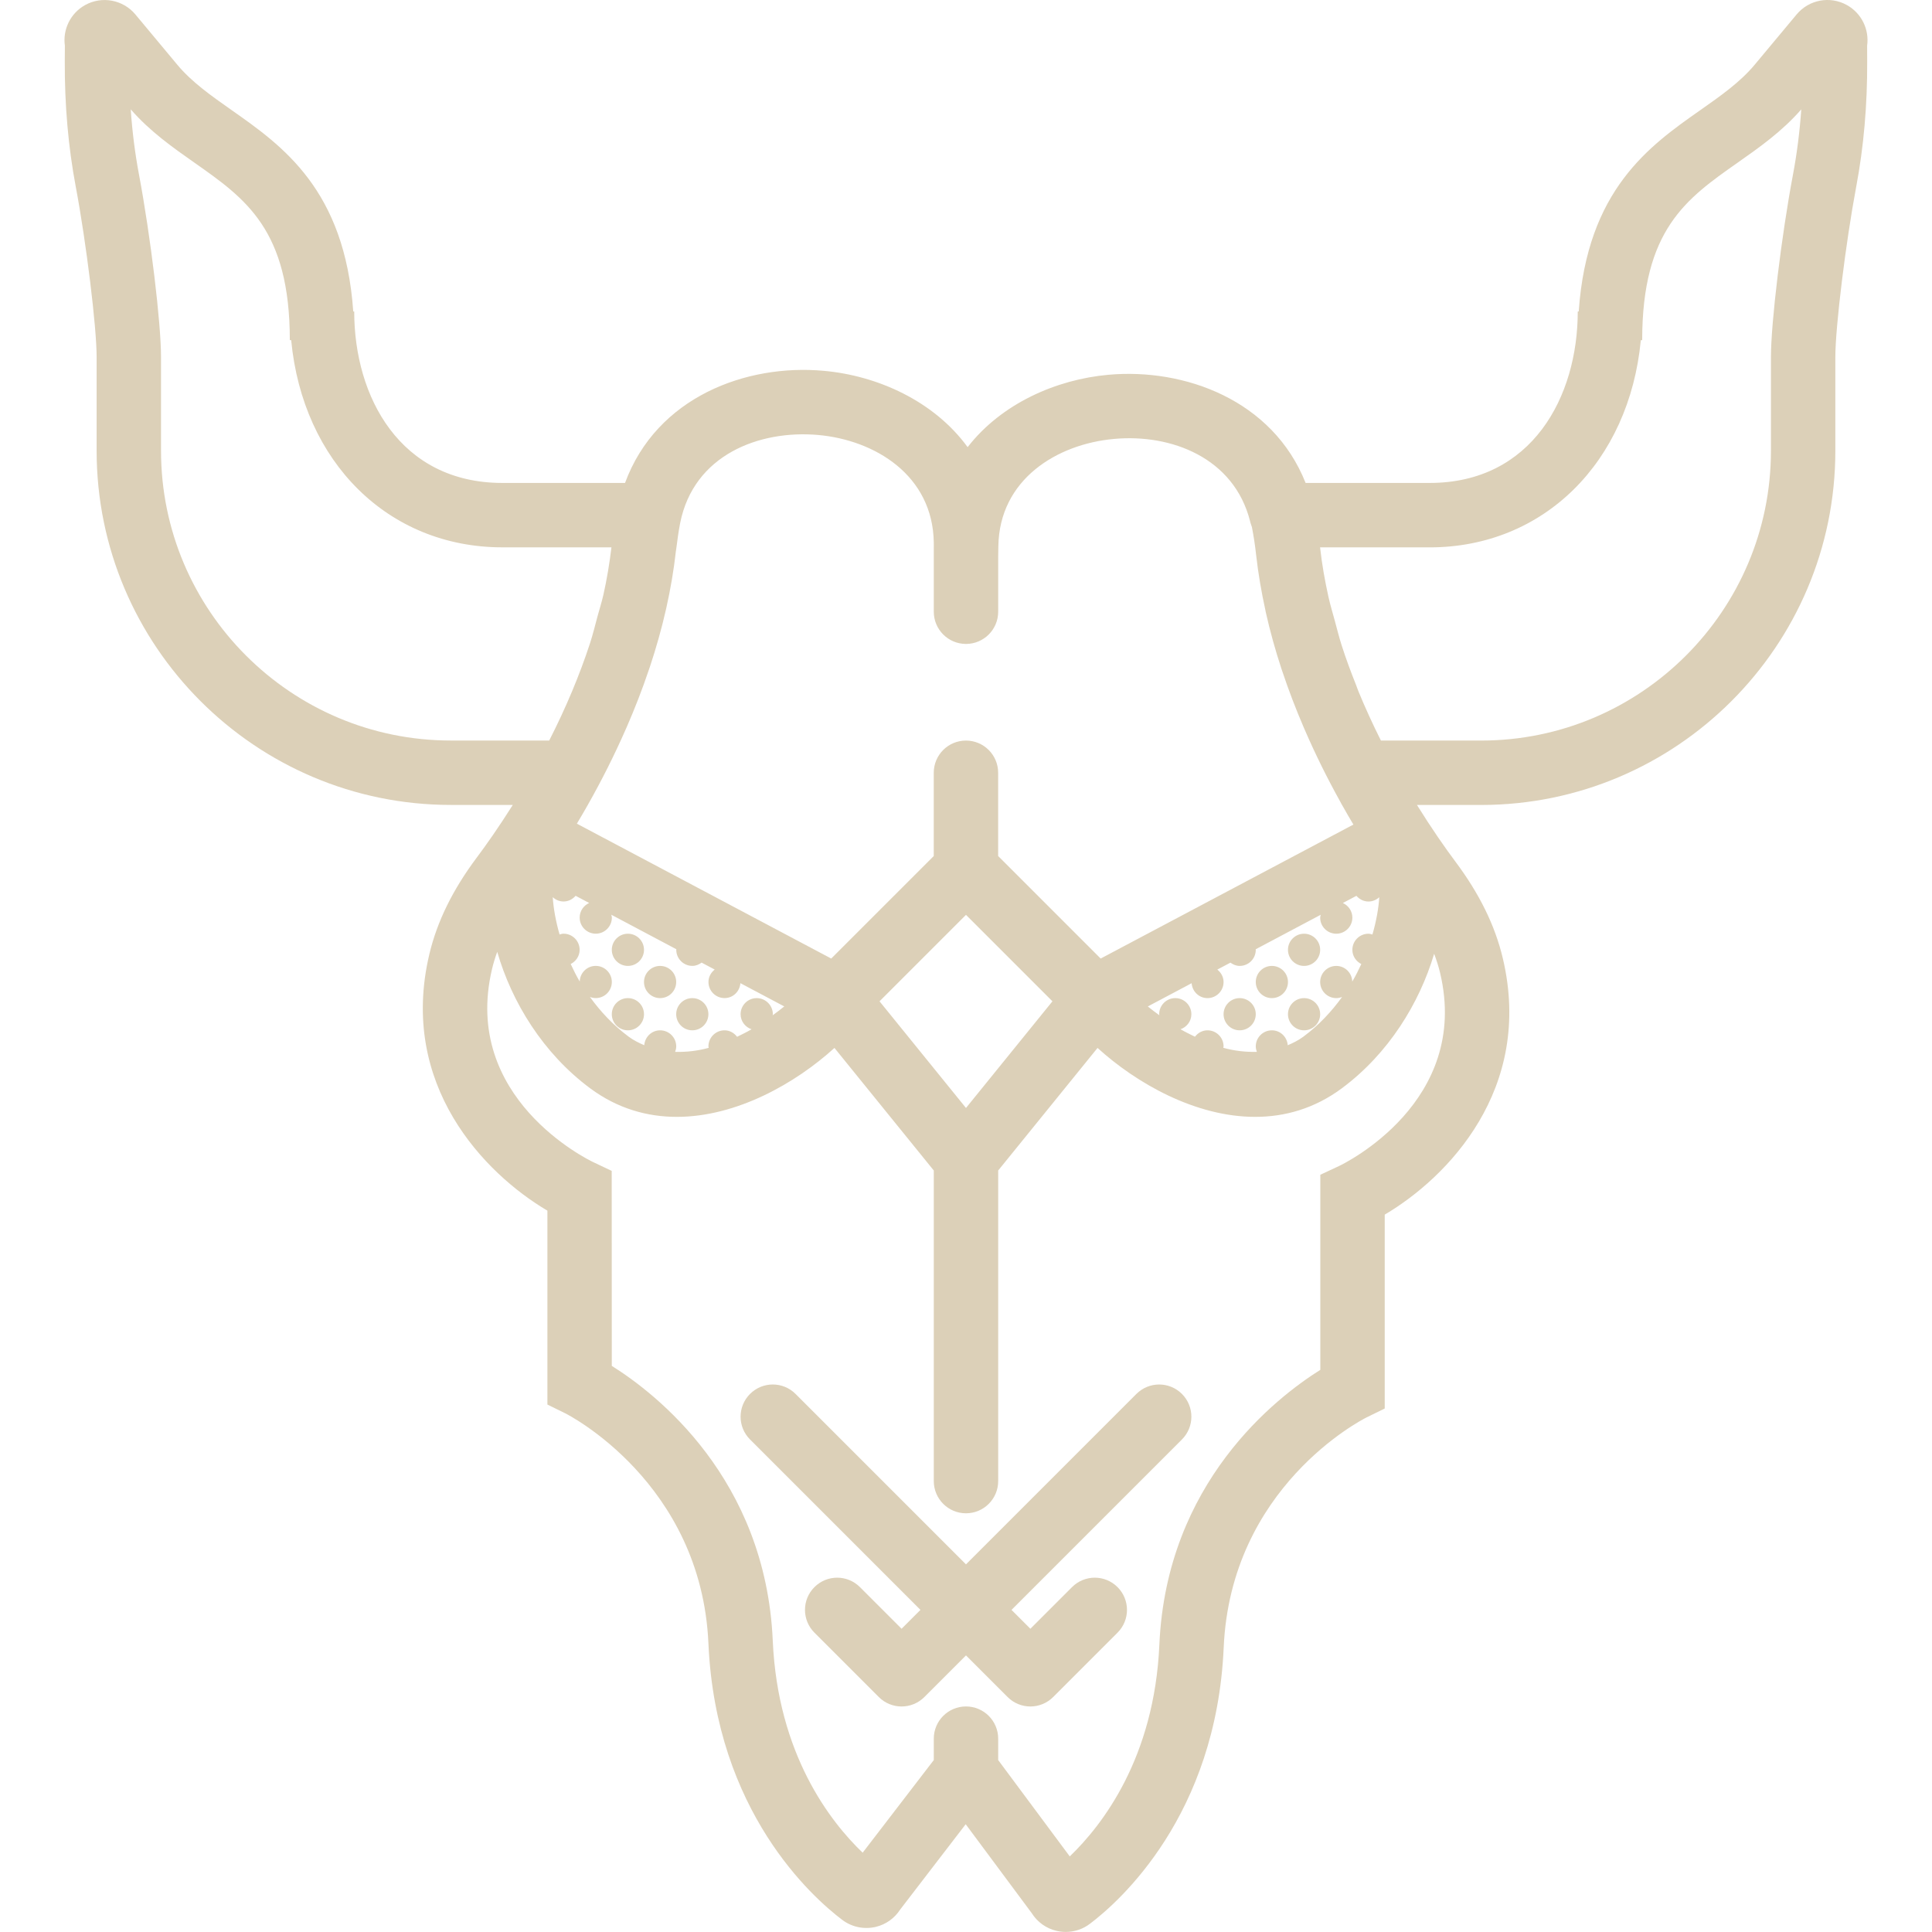
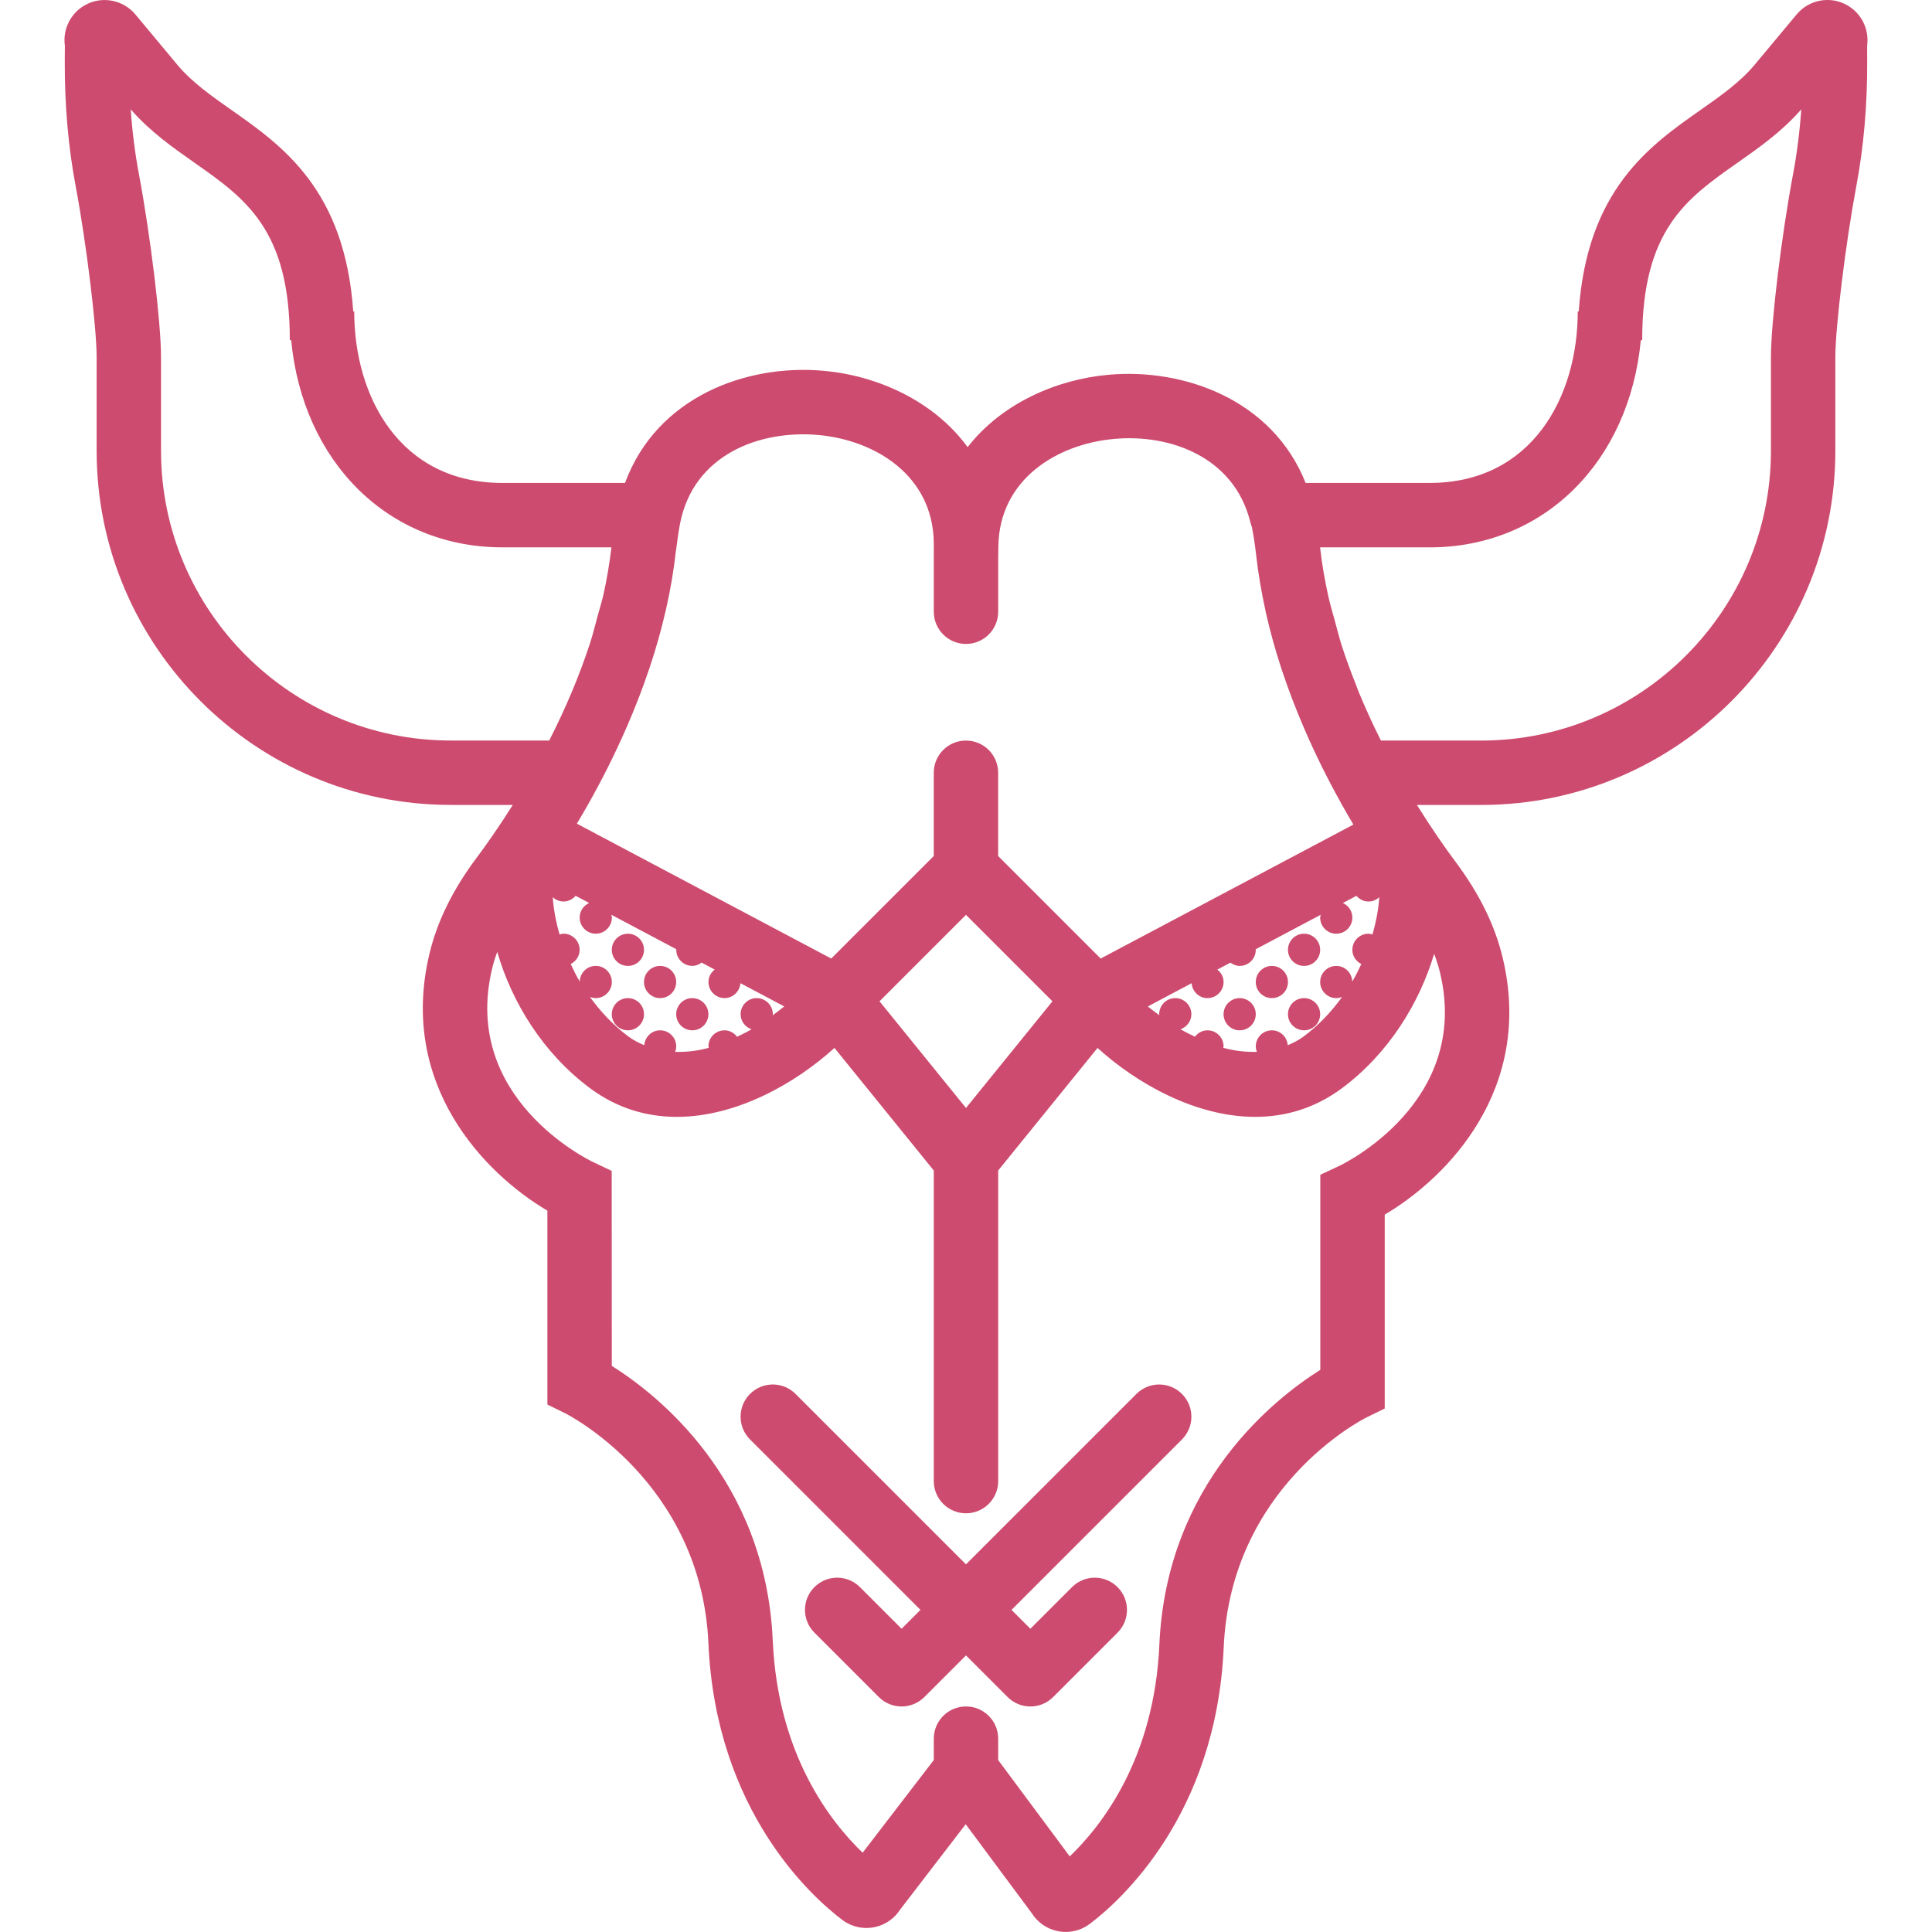
- <svg xmlns="http://www.w3.org/2000/svg" fill="#dcd0b8" height="800px" width="800px" version="1.1" id="Capa_1" viewBox="0 0 60.003 60.003" xml:space="preserve">
+ <svg xmlns="http://www.w3.org/2000/svg" height="800px" width="800px" version="1.1" id="Capa_1" viewBox="0 0 60.003 60.003" xml:space="preserve">
  <g>
-     <path d="M57.988,1.42c0.071-0.501-0.171-1.008-0.627-1.262c-0.524-0.293-1.18-0.17-1.563,0.291L54.496,2.01   c-0.451,0.541-1.05,0.962-1.685,1.408c-1.58,1.109-3.519,2.471-3.78,6.256h-0.03c0,2.65-1.423,5.325-4.602,5.325h-3.85   c-1.025-2.583-3.775-3.573-6.128-3.359c-1.614,0.145-3.314,0.889-4.369,2.247c-1.046-1.434-2.802-2.221-4.466-2.37   c-2.398-0.221-5.189,0.807-6.174,3.482h-3.809c-3.179,0-4.602-2.674-4.602-5.325h-0.03c-0.262-3.785-2.201-5.147-3.78-6.256   C6.557,2.972,5.957,2.551,5.506,2.01L4.205,0.449c-0.383-0.46-1.042-0.582-1.563-0.291C2.186,0.412,1.944,0.919,2.015,1.42   L2.012,1.904C2.006,3.255,2.12,4.563,2.352,5.794c0.328,1.74,0.649,4.363,0.649,5.294v2.911c0,6.065,4.935,11,11,11h1.925   c-0.43,0.682-0.823,1.24-1.111,1.624c-0.755,1.008-1.239,1.994-1.481,3.013c-0.963,4.062,1.717,6.813,3.667,7.964v6.022   l0.559,0.274c0.042,0.021,4.221,2.13,4.442,7.146c0.23,5.224,3.238,7.891,4.157,8.585c0.298,0.225,0.676,0.301,1.037,0.218   c0.317-0.075,0.589-0.27,0.763-0.542l2.033-2.647l2.051,2.761c0.174,0.278,0.45,0.476,0.772,0.551   c0.094,0.022,0.189,0.033,0.284,0.033c0.269,0,0.533-0.087,0.751-0.253c0.917-0.692,3.925-3.357,4.155-8.583   c0.22-4.978,4.272-7.062,4.442-7.146l0.559-0.274v-6.022c1.95-1.15,4.63-3.902,3.667-7.963v0c-0.242-1.021-0.727-2.006-1.481-3.013   c-0.304-0.406-0.727-1.011-1.185-1.747h1.994c6.065,0,11-4.935,11-11v-2.911c0-0.932,0.322-3.554,0.649-5.294   c0.232-1.23,0.346-2.539,0.34-3.891L57.988,1.42z M25.408,13.509c1.767,0.158,3.563,1.252,3.593,3.342l0.001,0.145   c0,0.001-0.001,0.002-0.001,0.003v2c0,0.552,0.448,1,1,1s1-0.448,1-1v-1.689l0.005-0.34c0.03-2.087,1.827-3.18,3.594-3.338   c1.771-0.163,3.724,0.582,4.224,2.554l0.01,0.044l0.048,0.144c0.053,0.271,0.097,0.557,0.13,0.859   c0.065,0.582,0.164,1.154,0.287,1.714c0.005,0.021,0.008,0.042,0.012,0.063c0.135,0.603,0.3,1.191,0.487,1.76   c0.007,0.021,0.015,0.043,0.022,0.064c0.203,0.611,0.43,1.198,0.671,1.759c0.008,0.018,0.015,0.035,0.023,0.053   c0.35,0.81,0.727,1.561,1.104,2.239l0.061,0.115h0.002c0.118,0.211,0.235,0.414,0.352,0.609l-7.849,4.161l-3.184-3.184v-2.586   c0-0.552-0.448-1-1-1s-1,0.448-1,1v2.586l-3.184,3.184l-7.9-4.189c0.112-0.187,0.226-0.38,0.34-0.582h0l0.016-0.03   c0.399-0.704,0.802-1.496,1.176-2.351c0.009-0.02,0.017-0.039,0.026-0.059c0.243-0.56,0.473-1.146,0.678-1.757   c0.013-0.037,0.027-0.075,0.039-0.113c0.189-0.572,0.357-1.162,0.494-1.768c0.004-0.017,0.007-0.033,0.011-0.05   c0.128-0.572,0.229-1.156,0.295-1.751c0-0.004,0.002-0.008,0.002-0.013c0.004-0.034,0.01-0.061,0.014-0.094   c0.032-0.26,0.068-0.512,0.113-0.748l0.005-0.025C21.547,14.128,23.577,13.349,25.408,13.509z M41.998,30.485   c-0.008-0.269-0.226-0.486-0.497-0.486c-0.276,0-0.5,0.224-0.5,0.5c0,0.276,0.224,0.5,0.5,0.5c0.064,0,0.124-0.015,0.181-0.036   c-0.325,0.45-0.718,0.874-1.202,1.233c-0.155,0.115-0.32,0.195-0.486,0.267c-0.019-0.258-0.229-0.464-0.493-0.464   c-0.276,0-0.5,0.224-0.5,0.5c0,0.06,0.015,0.116,0.034,0.169c-0.346,0.009-0.696-0.03-1.043-0.126   c0.001-0.015,0.009-0.028,0.009-0.043c0-0.276-0.224-0.5-0.5-0.5c-0.161,0-0.298,0.081-0.389,0.199   c-0.152-0.074-0.303-0.148-0.448-0.232c0.195-0.068,0.337-0.249,0.337-0.467c0-0.276-0.224-0.5-0.5-0.5s-0.5,0.224-0.5,0.5   c0,0.012,0.006,0.022,0.007,0.033c-0.124-0.091-0.249-0.182-0.36-0.274l1.361-0.722c0.02,0.258,0.23,0.463,0.492,0.463   c0.276,0,0.5-0.224,0.5-0.5c0-0.159-0.079-0.294-0.194-0.386l0.407-0.216c0.082,0.059,0.178,0.102,0.287,0.102   c0.276,0,0.5-0.224,0.5-0.5c0-0.006-0.003-0.011-0.003-0.017l2.021-1.072c-0.006,0.03-0.018,0.058-0.018,0.089   c0,0.276,0.224,0.5,0.5,0.5s0.5-0.224,0.5-0.5c0-0.203-0.122-0.375-0.295-0.454l0.421-0.223c0.092,0.106,0.223,0.177,0.374,0.177   c0.13,0,0.247-0.053,0.336-0.134c-0.023,0.353-0.093,0.746-0.213,1.159c-0.04-0.011-0.08-0.025-0.123-0.025   c-0.276,0-0.5,0.224-0.5,0.5c0,0.195,0.115,0.36,0.278,0.442C42.194,30.124,42.104,30.306,41.998,30.485z M30.001,34.411   l-2.685-3.313l2.685-2.685l2.685,2.685L30.001,34.411z M23.501,30.999c-0.276,0-0.5,0.224-0.5,0.5c0,0.219,0.143,0.4,0.34,0.468   c-0.145,0.085-0.297,0.159-0.449,0.233c-0.091-0.119-0.229-0.201-0.39-0.201c-0.276,0-0.5,0.224-0.5,0.5   c0,0.016,0.007,0.029,0.009,0.044c-0.347,0.096-0.697,0.135-1.043,0.125c0.019-0.053,0.034-0.109,0.034-0.169   c0-0.276-0.224-0.5-0.5-0.5c-0.263,0-0.473,0.205-0.493,0.463c-0.166-0.072-0.33-0.151-0.486-0.267   c-0.484-0.359-0.878-0.784-1.202-1.233c0.056,0.022,0.117,0.036,0.181,0.036c0.276,0,0.5-0.224,0.5-0.5c0-0.276-0.224-0.5-0.5-0.5   c-0.271,0-0.49,0.217-0.497,0.486c-0.106-0.18-0.196-0.362-0.281-0.544c0.163-0.082,0.278-0.247,0.278-0.442   c0-0.276-0.224-0.5-0.5-0.5c-0.044,0-0.083,0.014-0.123,0.025c-0.119-0.413-0.189-0.807-0.212-1.159   c0.089,0.082,0.205,0.134,0.336,0.134c0.151,0,0.282-0.071,0.374-0.177l0.421,0.223c-0.173,0.079-0.295,0.251-0.295,0.454   c0,0.276,0.224,0.5,0.5,0.5s0.5-0.224,0.5-0.5c0-0.032-0.012-0.059-0.018-0.089l2.021,1.072c0,0.006-0.003,0.011-0.003,0.017   c0,0.276,0.224,0.5,0.5,0.5c0.109,0,0.205-0.042,0.287-0.102l0.407,0.216c-0.116,0.092-0.194,0.227-0.194,0.386   c0,0.276,0.224,0.5,0.5,0.5c0.263,0,0.472-0.205,0.492-0.463l1.362,0.722c-0.112,0.093-0.237,0.184-0.361,0.276   c0.001-0.012,0.007-0.023,0.007-0.035C24.001,31.223,23.777,30.999,23.501,30.999z M17.057,22.999h-3.056c-4.962,0-9-4.038-9-9   v-2.911c0-1.064-0.326-3.764-0.684-5.665C4.194,4.772,4.108,4.093,4.06,3.396c0.601,0.689,1.303,1.182,1.982,1.659   c1.587,1.115,2.959,2.079,2.959,5.509h0.042c0.36,3.778,3.008,6.435,6.561,6.435h3.386c-0.06,0.5-0.142,0.994-0.251,1.478   c-0.049,0.217-0.121,0.439-0.18,0.659c-0.076,0.283-0.146,0.569-0.235,0.844C18,20.968,17.579,21.976,17.057,22.999z    M41.584,36.215l-0.578,0.27v6.059c-1.372,0.861-4.777,3.494-4.999,8.534c-0.155,3.523-1.777,5.612-2.783,6.577l-2.223-2.992   v-0.665c0-0.552-0.448-1-1-1s-1,0.448-1,1v0.665l-2.209,2.877c-1.004-0.961-2.636-3.053-2.792-6.585   c-0.222-5.041-3.627-7.674-4.999-8.534l-0.003-6.056l-0.571-0.271c-0.167-0.079-4.096-1.993-3.146-5.997   c0.042-0.178,0.097-0.357,0.162-0.535c0.45,1.559,1.42,3.151,2.889,4.24c0.85,0.63,1.771,0.885,2.689,0.885   c1.858,0,3.692-1.046,4.895-2.141l3.085,3.807v9.646c0,0.552,0.448,1,1,1s1-0.448,1-1v-9.646l3.086-3.807   c1.203,1.095,3.037,2.141,4.895,2.141c0.918,0,1.839-0.255,2.689-0.885c1.45-1.075,2.412-2.641,2.87-4.18   c0.075,0.2,0.139,0.399,0.186,0.599v0C45.676,34.224,41.748,36.138,41.584,36.215z M55.685,5.424   c-0.358,1.901-0.684,4.601-0.684,5.665v2.911c0,4.962-4.038,9-9,9h-3.113c-0.256-0.51-0.487-1.016-0.694-1.518   c-0.028-0.067-0.051-0.14-0.078-0.208c-0.166-0.415-0.318-0.827-0.449-1.236c-0.078-0.244-0.141-0.499-0.209-0.75   c-0.067-0.248-0.143-0.498-0.198-0.743c-0.111-0.502-0.203-1.013-0.26-1.532c0-0.004-0.001-0.009-0.001-0.013h3.4   c3.553,0,6.201-2.657,6.561-6.435h0.042c0-3.431,1.372-4.394,2.959-5.509c0.68-0.478,1.381-0.97,1.982-1.659   C55.894,4.094,55.808,4.772,55.685,5.424z" />
-     <circle cx="40.501" cy="29.499" r="0.5" />
-     <circle cx="40.501" cy="31.499" r="0.5" />
-     <circle cx="38.501" cy="31.499" r="0.5" />
-     <circle cx="39.501" cy="30.499" r="0.5" />
-     <circle cx="19.501" cy="29.499" r="0.5" />
-     <circle cx="19.501" cy="31.499" r="0.5" />
-     <circle cx="21.501" cy="31.499" r="0.5" />
-     <circle cx="20.501" cy="30.499" r="0.5" />
-     <path d="M35.294,43.292l-5.293,5.293l-5.293-5.293c-0.391-0.391-1.023-0.391-1.414,0s-0.391,1.023,0,1.414l5.293,5.293   l-0.586,0.586l-1.293-1.293c-0.391-0.391-1.023-0.391-1.414,0s-0.391,1.023,0,1.414l2,2c0.195,0.195,0.451,0.293,0.707,0.293   s0.512-0.098,0.707-0.293l1.293-1.293l1.293,1.293c0.195,0.195,0.451,0.293,0.707,0.293c0.256,0,0.512-0.098,0.707-0.293l2-2   c0.391-0.391,0.391-1.023,0-1.414s-1.023-0.391-1.414,0l-1.293,1.293l-0.586-0.586l5.293-5.293c0.391-0.391,0.391-1.023,0-1.414   S35.685,42.902,35.294,43.292z" />
+     <path fill="#cd4b6e" d="M57.988,1.42c0.071-0.501-0.171-1.008-0.627-1.262c-0.524-0.293-1.18-0.17-1.563,0.291L54.496,2.01   c-0.451,0.541-1.05,0.962-1.685,1.408c-1.58,1.109-3.519,2.471-3.78,6.256h-0.03c0,2.65-1.423,5.325-4.602,5.325h-3.85   c-1.025-2.583-3.775-3.573-6.128-3.359c-1.614,0.145-3.314,0.889-4.369,2.247c-1.046-1.434-2.802-2.221-4.466-2.37   c-2.398-0.221-5.189,0.807-6.174,3.482h-3.809c-3.179,0-4.602-2.674-4.602-5.325h-0.03c-0.262-3.785-2.201-5.147-3.78-6.256   C6.557,2.972,5.957,2.551,5.506,2.01L4.205,0.449c-0.383-0.46-1.042-0.582-1.563-0.291C2.186,0.412,1.944,0.919,2.015,1.42   L2.012,1.904C2.006,3.255,2.12,4.563,2.352,5.794c0.328,1.74,0.649,4.363,0.649,5.294v2.911c0,6.065,4.935,11,11,11h1.925   c-0.43,0.682-0.823,1.24-1.111,1.624c-0.755,1.008-1.239,1.994-1.481,3.013c-0.963,4.062,1.717,6.813,3.667,7.964v6.022   l0.559,0.274c0.042,0.021,4.221,2.13,4.442,7.146c0.23,5.224,3.238,7.891,4.157,8.585c0.298,0.225,0.676,0.301,1.037,0.218   c0.317-0.075,0.589-0.27,0.763-0.542l2.033-2.647l2.051,2.761c0.174,0.278,0.45,0.476,0.772,0.551   c0.094,0.022,0.189,0.033,0.284,0.033c0.269,0,0.533-0.087,0.751-0.253c0.917-0.692,3.925-3.357,4.155-8.583   c0.22-4.978,4.272-7.062,4.442-7.146l0.559-0.274v-6.022c1.95-1.15,4.63-3.902,3.667-7.963v0c-0.242-1.021-0.727-2.006-1.481-3.013   c-0.304-0.406-0.727-1.011-1.185-1.747h1.994c6.065,0,11-4.935,11-11v-2.911c0-0.932,0.322-3.554,0.649-5.294   c0.232-1.23,0.346-2.539,0.34-3.891L57.988,1.42z M25.408,13.509c1.767,0.158,3.563,1.252,3.593,3.342l0.001,0.145   c0,0.001-0.001,0.002-0.001,0.003v2c0,0.552,0.448,1,1,1s1-0.448,1-1v-1.689l0.005-0.34c0.03-2.087,1.827-3.18,3.594-3.338   c1.771-0.163,3.724,0.582,4.224,2.554l0.01,0.044l0.048,0.144c0.053,0.271,0.097,0.557,0.13,0.859   c0.065,0.582,0.164,1.154,0.287,1.714c0.005,0.021,0.008,0.042,0.012,0.063c0.135,0.603,0.3,1.191,0.487,1.76   c0.007,0.021,0.015,0.043,0.022,0.064c0.203,0.611,0.43,1.198,0.671,1.759c0.008,0.018,0.015,0.035,0.023,0.053   c0.35,0.81,0.727,1.561,1.104,2.239l0.061,0.115h0.002c0.118,0.211,0.235,0.414,0.352,0.609l-7.849,4.161l-3.184-3.184v-2.586   c0-0.552-0.448-1-1-1s-1,0.448-1,1v2.586l-3.184,3.184l-7.9-4.189c0.112-0.187,0.226-0.38,0.34-0.582h0l0.016-0.03   c0.399-0.704,0.802-1.496,1.176-2.351c0.009-0.02,0.017-0.039,0.026-0.059c0.243-0.56,0.473-1.146,0.678-1.757   c0.013-0.037,0.027-0.075,0.039-0.113c0.189-0.572,0.357-1.162,0.494-1.768c0.004-0.017,0.007-0.033,0.011-0.05   c0.128-0.572,0.229-1.156,0.295-1.751c0-0.004,0.002-0.008,0.002-0.013c0.004-0.034,0.01-0.061,0.014-0.094   c0.032-0.26,0.068-0.512,0.113-0.748l0.005-0.025C21.547,14.128,23.577,13.349,25.408,13.509z M41.998,30.485   c-0.008-0.269-0.226-0.486-0.497-0.486c-0.276,0-0.5,0.224-0.5,0.5c0,0.276,0.224,0.5,0.5,0.5c0.064,0,0.124-0.015,0.181-0.036   c-0.325,0.45-0.718,0.874-1.202,1.233c-0.155,0.115-0.32,0.195-0.486,0.267c-0.019-0.258-0.229-0.464-0.493-0.464   c-0.276,0-0.5,0.224-0.5,0.5c0,0.06,0.015,0.116,0.034,0.169c-0.346,0.009-0.696-0.03-1.043-0.126   c0.001-0.015,0.009-0.028,0.009-0.043c0-0.276-0.224-0.5-0.5-0.5c-0.161,0-0.298,0.081-0.389,0.199   c-0.152-0.074-0.303-0.148-0.448-0.232c0.195-0.068,0.337-0.249,0.337-0.467c0-0.276-0.224-0.5-0.5-0.5s-0.5,0.224-0.5,0.5   c0,0.012,0.006,0.022,0.007,0.033c-0.124-0.091-0.249-0.182-0.36-0.274l1.361-0.722c0.02,0.258,0.23,0.463,0.492,0.463   c0.276,0,0.5-0.224,0.5-0.5c0-0.159-0.079-0.294-0.194-0.386l0.407-0.216c0.082,0.059,0.178,0.102,0.287,0.102   c0.276,0,0.5-0.224,0.5-0.5c0-0.006-0.003-0.011-0.003-0.017l2.021-1.072c-0.006,0.03-0.018,0.058-0.018,0.089   c0,0.276,0.224,0.5,0.5,0.5s0.5-0.224,0.5-0.5c0-0.203-0.122-0.375-0.295-0.454l0.421-0.223c0.092,0.106,0.223,0.177,0.374,0.177   c0.13,0,0.247-0.053,0.336-0.134c-0.023,0.353-0.093,0.746-0.213,1.159c-0.04-0.011-0.08-0.025-0.123-0.025   c-0.276,0-0.5,0.224-0.5,0.5c0,0.195,0.115,0.36,0.278,0.442C42.194,30.124,42.104,30.306,41.998,30.485z M30.001,34.411   l-2.685-3.313l2.685-2.685l2.685,2.685L30.001,34.411z M23.501,30.999c-0.276,0-0.5,0.224-0.5,0.5c0,0.219,0.143,0.4,0.34,0.468   c-0.145,0.085-0.297,0.159-0.449,0.233c-0.091-0.119-0.229-0.201-0.39-0.201c-0.276,0-0.5,0.224-0.5,0.5   c0,0.016,0.007,0.029,0.009,0.044c-0.347,0.096-0.697,0.135-1.043,0.125c0.019-0.053,0.034-0.109,0.034-0.169   c0-0.276-0.224-0.5-0.5-0.5c-0.263,0-0.473,0.205-0.493,0.463c-0.166-0.072-0.33-0.151-0.486-0.267   c-0.484-0.359-0.878-0.784-1.202-1.233c0.056,0.022,0.117,0.036,0.181,0.036c0.276,0,0.5-0.224,0.5-0.5c0-0.276-0.224-0.5-0.5-0.5   c-0.271,0-0.49,0.217-0.497,0.486c-0.106-0.18-0.196-0.362-0.281-0.544c0.163-0.082,0.278-0.247,0.278-0.442   c0-0.276-0.224-0.5-0.5-0.5c-0.044,0-0.083,0.014-0.123,0.025c-0.119-0.413-0.189-0.807-0.212-1.159   c0.089,0.082,0.205,0.134,0.336,0.134c0.151,0,0.282-0.071,0.374-0.177l0.421,0.223c-0.173,0.079-0.295,0.251-0.295,0.454   c0,0.276,0.224,0.5,0.5,0.5s0.5-0.224,0.5-0.5c0-0.032-0.012-0.059-0.018-0.089l2.021,1.072c0,0.006-0.003,0.011-0.003,0.017   c0,0.276,0.224,0.5,0.5,0.5c0.109,0,0.205-0.042,0.287-0.102l0.407,0.216c-0.116,0.092-0.194,0.227-0.194,0.386   c0,0.276,0.224,0.5,0.5,0.5c0.263,0,0.472-0.205,0.492-0.463l1.362,0.722c-0.112,0.093-0.237,0.184-0.361,0.276   c0.001-0.012,0.007-0.023,0.007-0.035C24.001,31.223,23.777,30.999,23.501,30.999z M17.057,22.999h-3.056c-4.962,0-9-4.038-9-9   v-2.911c0-1.064-0.326-3.764-0.684-5.665C4.194,4.772,4.108,4.093,4.06,3.396c0.601,0.689,1.303,1.182,1.982,1.659   c1.587,1.115,2.959,2.079,2.959,5.509h0.042c0.36,3.778,3.008,6.435,6.561,6.435h3.386c-0.06,0.5-0.142,0.994-0.251,1.478   c-0.049,0.217-0.121,0.439-0.18,0.659c-0.076,0.283-0.146,0.569-0.235,0.844C18,20.968,17.579,21.976,17.057,22.999z    M41.584,36.215l-0.578,0.27v6.059c-1.372,0.861-4.777,3.494-4.999,8.534c-0.155,3.523-1.777,5.612-2.783,6.577l-2.223-2.992   v-0.665c0-0.552-0.448-1-1-1s-1,0.448-1,1v0.665l-2.209,2.877c-1.004-0.961-2.636-3.053-2.792-6.585   c-0.222-5.041-3.627-7.674-4.999-8.534l-0.003-6.056l-0.571-0.271c-0.167-0.079-4.096-1.993-3.146-5.997   c0.042-0.178,0.097-0.357,0.162-0.535c0.45,1.559,1.42,3.151,2.889,4.24c0.85,0.63,1.771,0.885,2.689,0.885   c1.858,0,3.692-1.046,4.895-2.141l3.085,3.807v9.646c0,0.552,0.448,1,1,1s1-0.448,1-1v-9.646l3.086-3.807   c1.203,1.095,3.037,2.141,4.895,2.141c0.918,0,1.839-0.255,2.689-0.885c1.45-1.075,2.412-2.641,2.87-4.18   c0.075,0.2,0.139,0.399,0.186,0.599v0C45.676,34.224,41.748,36.138,41.584,36.215z M55.685,5.424   c-0.358,1.901-0.684,4.601-0.684,5.665v2.911c0,4.962-4.038,9-9,9h-3.113c-0.256-0.51-0.487-1.016-0.694-1.518   c-0.028-0.067-0.051-0.14-0.078-0.208c-0.166-0.415-0.318-0.827-0.449-1.236c-0.078-0.244-0.141-0.499-0.209-0.75   c-0.067-0.248-0.143-0.498-0.198-0.743c-0.111-0.502-0.203-1.013-0.26-1.532c0-0.004-0.001-0.009-0.001-0.013h3.4   c3.553,0,6.201-2.657,6.561-6.435h0.042c0-3.431,1.372-4.394,2.959-5.509c0.68-0.478,1.381-0.97,1.982-1.659   C55.894,4.094,55.808,4.772,55.685,5.424z" />
+     <circle fill="#cd4b6e" cx="40.501" cy="29.499" r="0.5" />
+     <circle fill="#cd4b6e" cx="40.501" cy="31.499" r="0.5" />
+     <circle fill="#cd4b6e" cx="38.501" cy="31.499" r="0.5" />
+     <circle fill="#cd4b6e" cx="39.501" cy="30.499" r="0.5" />
+     <circle fill="#cd4b6e" cx="19.501" cy="29.499" r="0.5" />
+     <circle fill="#cd4b6e" cx="19.501" cy="31.499" r="0.5" />
+     <circle fill="#cd4b6e" cx="21.501" cy="31.499" r="0.5" />
+     <circle fill="#cd4b6e" cx="20.501" cy="30.499" r="0.5" />
+     <path fill="#cd4b6e" d="M35.294,43.292l-5.293,5.293l-5.293-5.293c-0.391-0.391-1.023-0.391-1.414,0s-0.391,1.023,0,1.414l5.293,5.293   l-0.586,0.586l-1.293-1.293c-0.391-0.391-1.023-0.391-1.414,0s-0.391,1.023,0,1.414l2,2c0.195,0.195,0.451,0.293,0.707,0.293   s0.512-0.098,0.707-0.293l1.293-1.293l1.293,1.293c0.195,0.195,0.451,0.293,0.707,0.293c0.256,0,0.512-0.098,0.707-0.293l2-2   c0.391-0.391,0.391-1.023,0-1.414s-1.023-0.391-1.414,0l-1.293,1.293l-0.586-0.586l5.293-5.293c0.391-0.391,0.391-1.023,0-1.414   S35.685,42.902,35.294,43.292z" />
  </g>
</svg>
